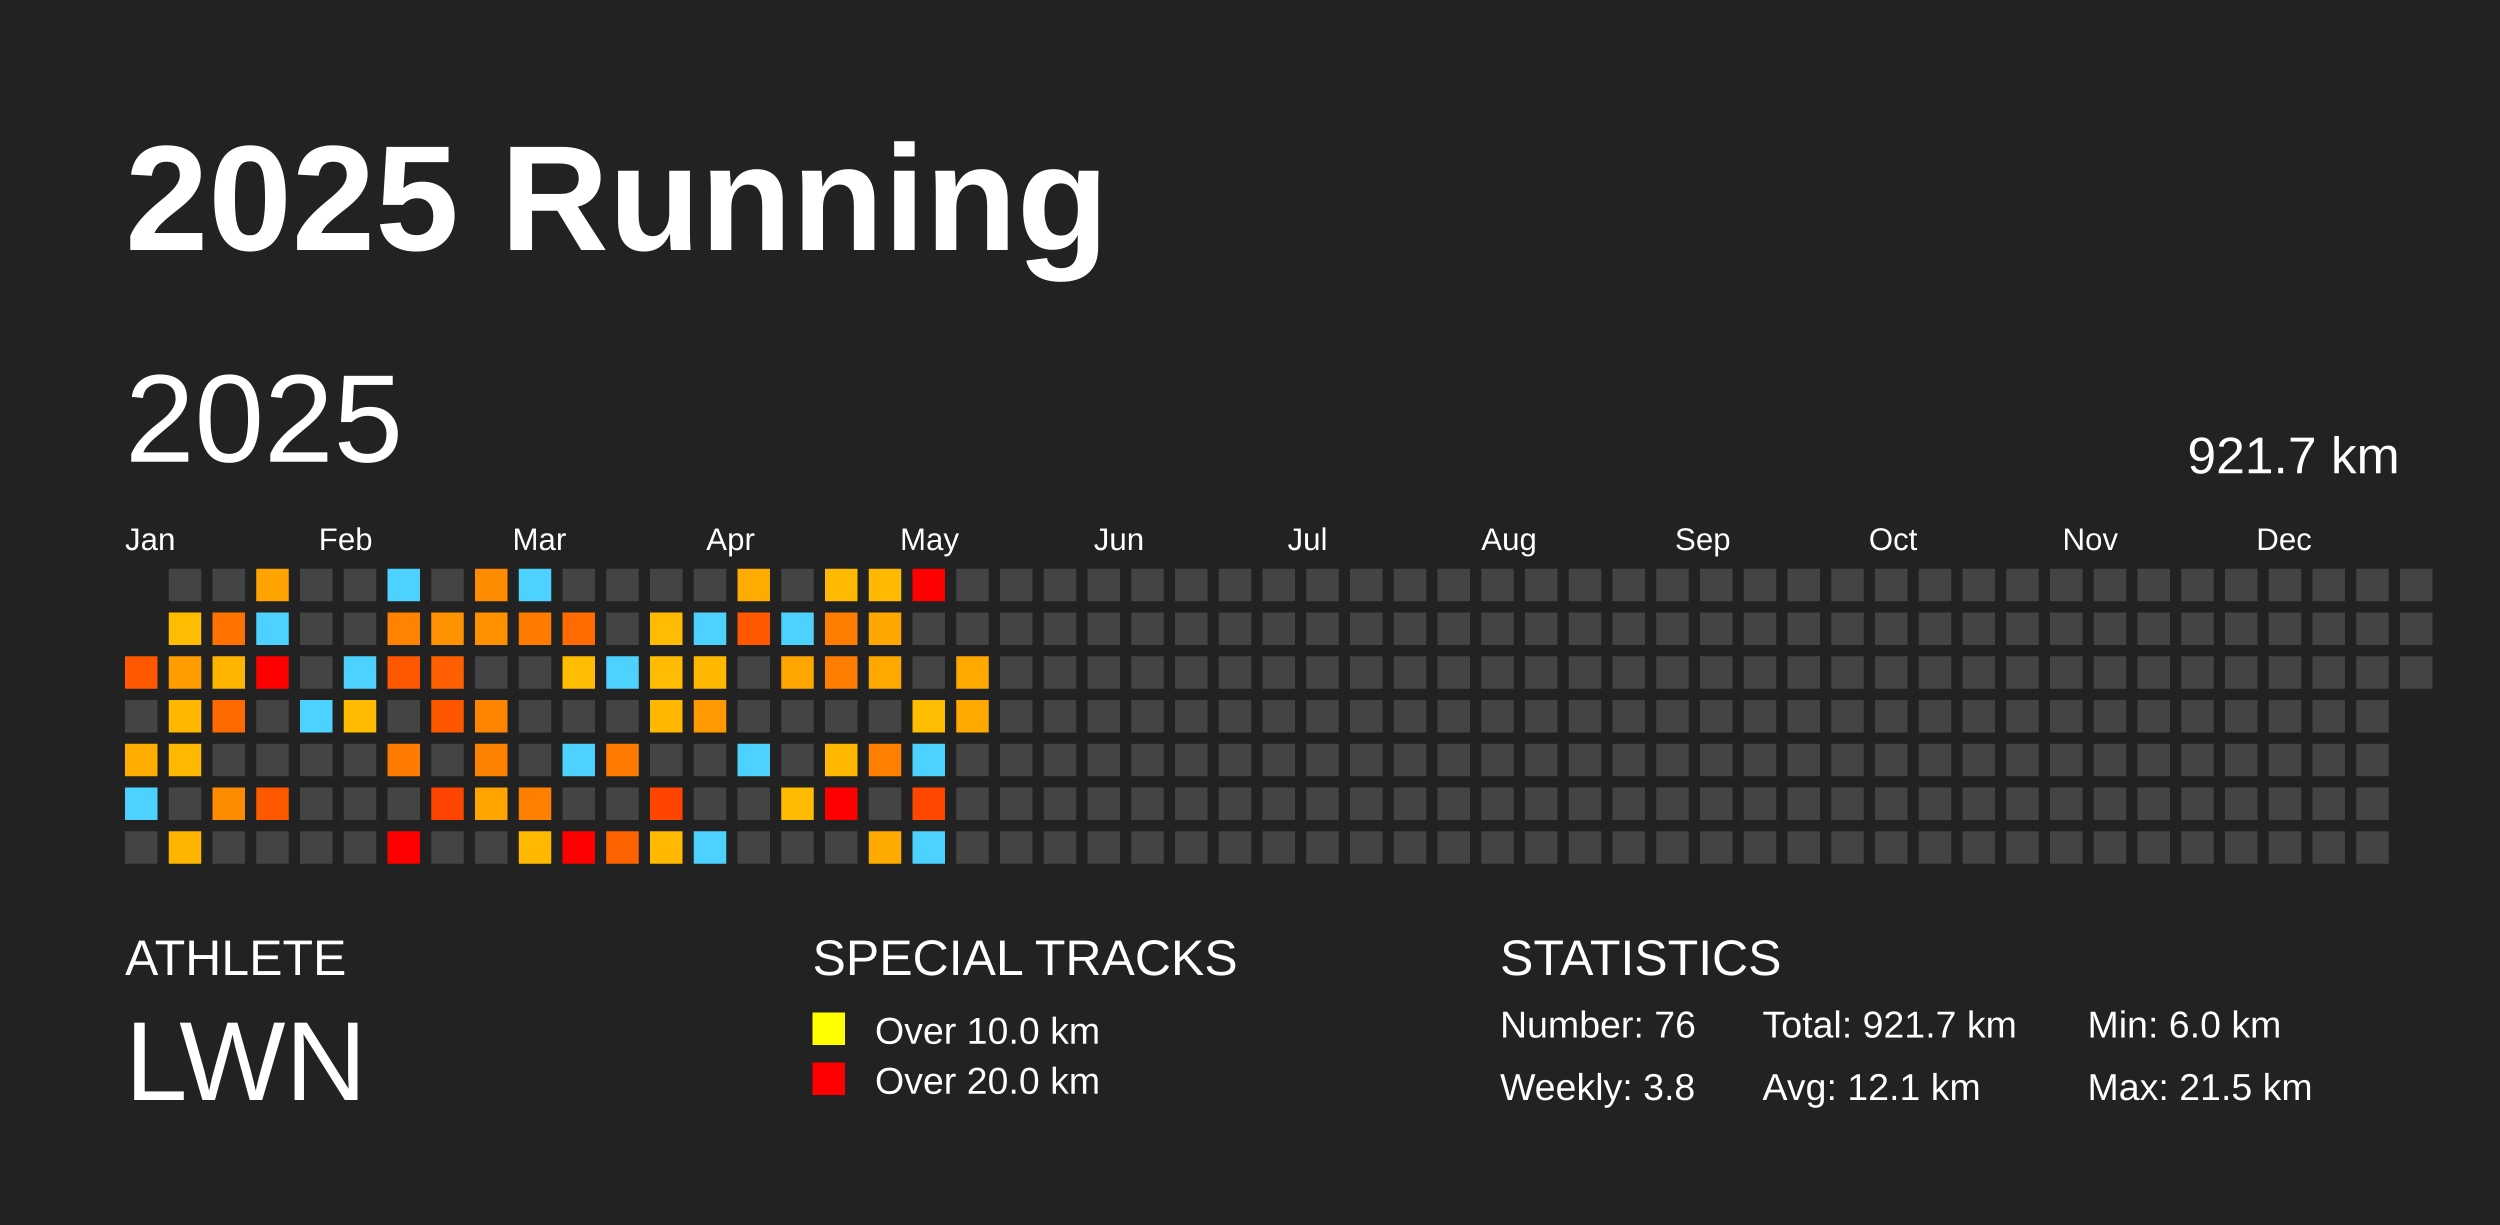
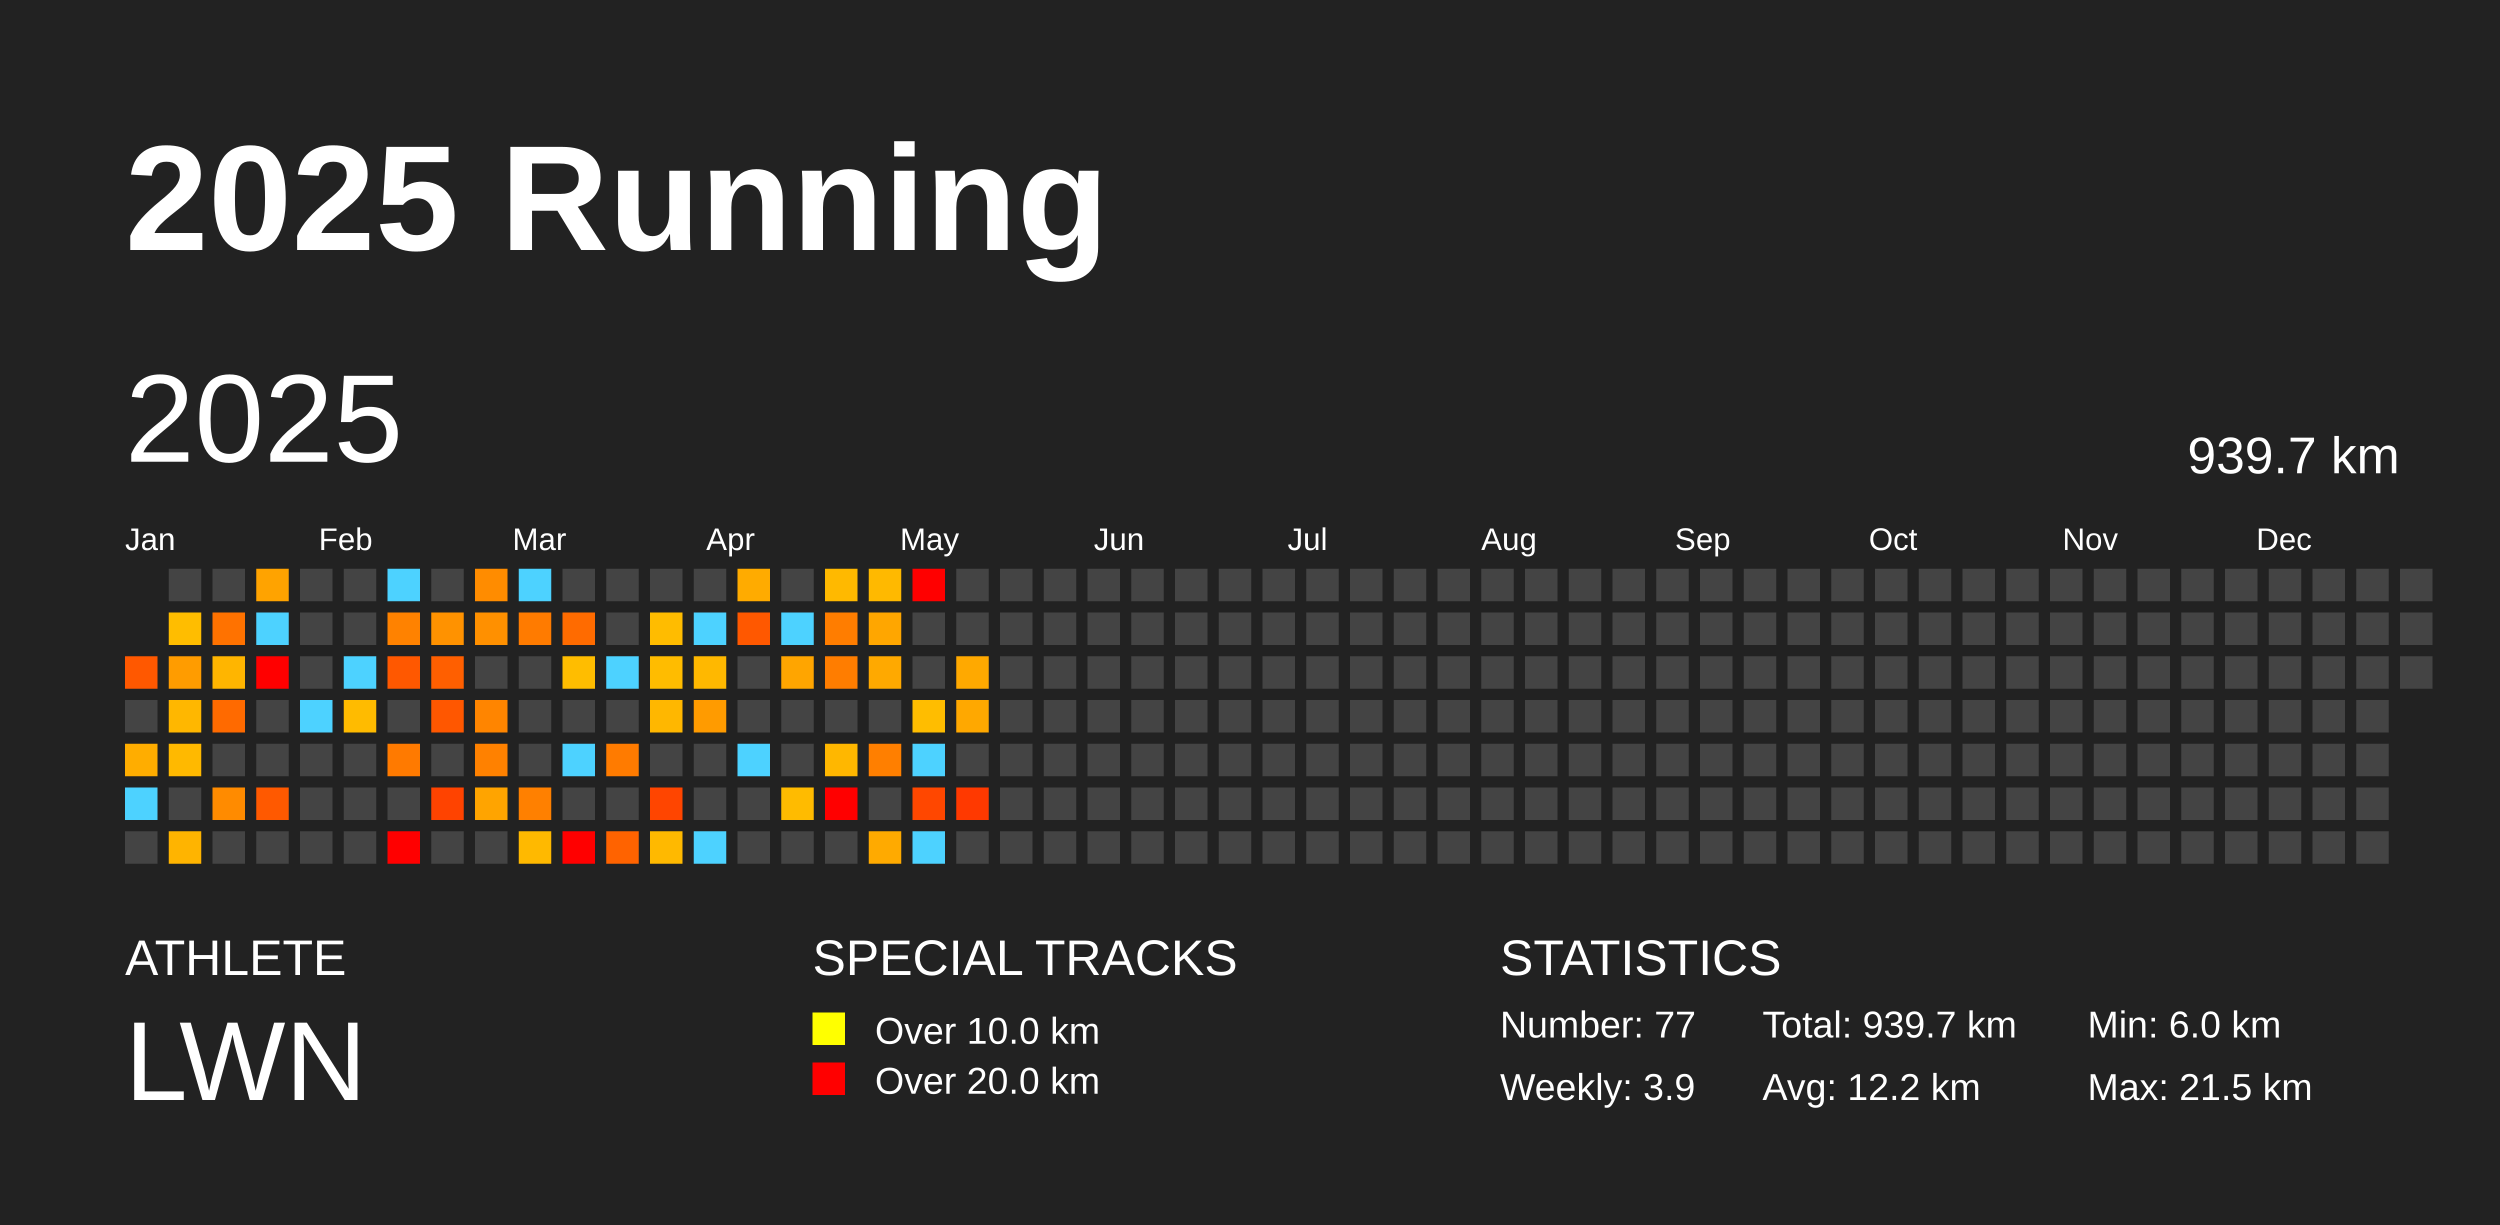
<svg xmlns="http://www.w3.org/2000/svg" baseProfile="full" height="98mm" version="1.1" viewBox="0,0,200,98" width="200mm">
  <defs />
  <rect fill="#222222" height="98" width="200" x="0" y="0" />
  <text fill="#FFFFFF" style="font-size:12px; font-family:Arial; font-weight:bold;" x="10" y="20">2025 Running</text>
  <text fill="#FFFFFF" style="font-size:4px; font-family:Arial" x="10" y="78">ATHLETE</text>
  <text fill="#FFFFFF" style="font-size:9px; font-family:Arial" x="10" y="88">LWN</text>
  <text fill="#FFFFFF" style="font-size:4px; font-family:Arial" x="65" y="78">SPECIAL TRACKS</text>
  <rect fill="yellow" height="2.6" width="2.6" x="65" y="81" />
  <text fill="#FFFFFF" style="font-size:3px; font-family:Arial" x="70" y="83.5">Over 10.0 km</text>
  <rect fill="red" height="2.6" width="2.6" x="65" y="85" />
  <text fill="#FFFFFF" style="font-size:3px; font-family:Arial" x="70" y="87.5">Over 20.0 km</text>
  <text fill="#FFFFFF" style="font-size:4px; font-family:Arial" x="120" y="78">STATISTICS</text>
-   <text fill="#FFFFFF" style="font-size:3px; font-family:Arial" x="120" y="83">Number: 76</text>
-   <text fill="#FFFFFF" style="font-size:3px; font-family:Arial" x="120" y="88">Weekly: 3.8</text>
-   <text fill="#FFFFFF" style="font-size:3px; font-family:Arial" x="141" y="83">Total: 921.7 km</text>
-   <text fill="#FFFFFF" style="font-size:3px; font-family:Arial" x="141" y="88">Avg: 12.1 km</text>
+   <text fill="#FFFFFF" style="font-size:3px; font-family:Arial" x="120" y="83">Number: 77</text>
+   <text fill="#FFFFFF" style="font-size:3px; font-family:Arial" x="120" y="88">Weekly: 3.9</text>
+   <text fill="#FFFFFF" style="font-size:3px; font-family:Arial" x="141" y="83">Total: 939.7 km</text>
+   <text fill="#FFFFFF" style="font-size:3px; font-family:Arial" x="141" y="88">Avg: 12.2 km</text>
  <text fill="#FFFFFF" style="font-size:3px; font-family:Arial" x="167" y="83">Min: 6.0 km</text>
  <text fill="#FFFFFF" style="font-size:3px; font-family:Arial" x="167" y="88">Max: 21.5 km</text>
  <text dominant-baseline="hanging" fill="#FFFFFF" style="font-size:10.0px; font-family:Arial;" x="10" y="30">2025</text>
-   <text dominant-baseline="hanging" fill="#FFFFFF" style="font-size:4.125px; font-family:Arial;" x="175" y="35">921.7 km</text>
+   <text dominant-baseline="hanging" fill="#FFFFFF" style="font-size:4.125px; font-family:Arial;" x="175" y="35">939.7 km</text>
  <text fill="#FFFFFF" style="font-size:2.5px; font-family:Arial" x="10.0" y="44">Jan</text>
  <text fill="#FFFFFF" style="font-size:2.5px; font-family:Arial" x="25.5" y="44">Feb</text>
  <text fill="#FFFFFF" style="font-size:2.5px; font-family:Arial" x="41.0" y="44">Mar</text>
  <text fill="#FFFFFF" style="font-size:2.5px; font-family:Arial" x="56.5" y="44">Apr</text>
  <text fill="#FFFFFF" style="font-size:2.5px; font-family:Arial" x="72.0" y="44">May</text>
  <text fill="#FFFFFF" style="font-size:2.5px; font-family:Arial" x="87.5" y="44">Jun</text>
  <text fill="#FFFFFF" style="font-size:2.5px; font-family:Arial" x="103.0" y="44">Jul</text>
  <text fill="#FFFFFF" style="font-size:2.5px; font-family:Arial" x="118.5" y="44">Aug</text>
  <text fill="#FFFFFF" style="font-size:2.5px; font-family:Arial" x="134.0" y="44">Sep</text>
  <text fill="#FFFFFF" style="font-size:2.5px; font-family:Arial" x="149.5" y="44">Oct</text>
  <text fill="#FFFFFF" style="font-size:2.5px; font-family:Arial" x="165.0" y="44">Nov</text>
  <text fill="#FFFFFF" style="font-size:2.5px; font-family:Arial" x="180.5" y="44">Dec</text>
  <rect fill="#ff5800" height="2.6" width="2.6" x="10.0" y="52.5" />
  <rect fill="#444444" height="2.6" width="2.6" x="10.0" y="56.0" />
  <rect fill="#ffad00" height="2.6" width="2.6" x="10.0" y="59.5" />
  <rect fill="#4dd2ff" height="2.6" width="2.6" x="10.0" y="63.0" />
  <rect fill="#444444" height="2.6" width="2.6" x="10.0" y="66.5" />
  <rect fill="#444444" height="2.6" width="2.6" x="13.5" y="45.5" />
  <rect fill="#ffbd00" height="2.6" width="2.6" x="13.5" y="49.0" />
  <rect fill="#ff9c00" height="2.6" width="2.6" x="13.5" y="52.5" />
  <rect fill="#ffb700" height="2.6" width="2.6" x="13.5" y="56.0" />
  <rect fill="#ffb900" height="2.6" width="2.6" x="13.5" y="59.5" />
  <rect fill="#444444" height="2.6" width="2.6" x="13.5" y="63.0" />
  <rect fill="#ffb400" height="2.6" width="2.6" x="13.5" y="66.5" />
  <rect fill="#444444" height="2.6" width="2.6" x="17.0" y="45.5" />
  <rect fill="#ff7200" height="2.6" width="2.6" x="17.0" y="49.0" />
  <rect fill="#ffb500" height="2.6" width="2.6" x="17.0" y="52.5" />
  <rect fill="#ff6a00" height="2.6" width="2.6" x="17.0" y="56.0" />
  <rect fill="#444444" height="2.6" width="2.6" x="17.0" y="59.5" />
  <rect fill="#ff8b00" height="2.6" width="2.6" x="17.0" y="63.0" />
  <rect fill="#444444" height="2.6" width="2.6" x="17.0" y="66.5" />
  <rect fill="#ffa300" height="2.6" width="2.6" x="20.5" y="45.5" />
  <rect fill="#4dd2ff" height="2.6" width="2.6" x="20.5" y="49.0" />
  <rect fill="red" height="2.6" width="2.6" x="20.5" y="52.5" />
  <rect fill="#444444" height="2.6" width="2.6" x="20.5" y="56.0" />
  <rect fill="#444444" height="2.6" width="2.6" x="20.5" y="59.5" />
  <rect fill="#ff5900" height="2.6" width="2.6" x="20.5" y="63.0" />
  <rect fill="#444444" height="2.6" width="2.6" x="20.5" y="66.5" />
  <rect fill="#444444" height="2.6" width="2.6" x="24.0" y="45.5" />
  <rect fill="#444444" height="2.6" width="2.6" x="24.0" y="49.0" />
  <rect fill="#444444" height="2.6" width="2.6" x="24.0" y="52.5" />
  <rect fill="#4dd2ff" height="2.6" width="2.6" x="24.0" y="56.0" />
  <rect fill="#444444" height="2.6" width="2.6" x="24.0" y="59.5" />
  <rect fill="#444444" height="2.6" width="2.6" x="24.0" y="63.0" />
  <rect fill="#444444" height="2.6" width="2.6" x="24.0" y="66.5" />
  <rect fill="#444444" height="2.6" width="2.6" x="27.5" y="45.5" />
  <rect fill="#444444" height="2.6" width="2.6" x="27.5" y="49.0" />
  <rect fill="#4dd2ff" height="2.6" width="2.6" x="27.5" y="52.5" />
  <rect fill="#ffbb00" height="2.6" width="2.6" x="27.5" y="56.0" />
  <rect fill="#444444" height="2.6" width="2.6" x="27.5" y="59.5" />
  <rect fill="#444444" height="2.6" width="2.6" x="27.5" y="63.0" />
  <rect fill="#444444" height="2.6" width="2.6" x="27.5" y="66.5" />
  <rect fill="#4dd2ff" height="2.6" width="2.6" x="31.0" y="45.5" />
  <rect fill="#ff8200" height="2.6" width="2.6" x="31.0" y="49.0" />
  <rect fill="#ff5800" height="2.6" width="2.6" x="31.0" y="52.5" />
  <rect fill="#444444" height="2.6" width="2.6" x="31.0" y="56.0" />
  <rect fill="#ff7a00" height="2.6" width="2.6" x="31.0" y="59.5" />
  <rect fill="#444444" height="2.6" width="2.6" x="31.0" y="63.0" />
  <rect fill="red" height="2.6" width="2.6" x="31.0" y="66.5" />
  <rect fill="#444444" height="2.6" width="2.6" x="34.5" y="45.5" />
  <rect fill="#ff9200" height="2.6" width="2.6" x="34.5" y="49.0" />
  <rect fill="#ff5f00" height="2.6" width="2.6" x="34.5" y="52.5" />
  <rect fill="#ff5700" height="2.6" width="2.6" x="34.5" y="56.0" />
  <rect fill="#444444" height="2.6" width="2.6" x="34.5" y="59.5" />
  <rect fill="#ff4300" height="2.6" width="2.6" x="34.5" y="63.0" />
  <rect fill="#444444" height="2.6" width="2.6" x="34.5" y="66.5" />
  <rect fill="#ff8c00" height="2.6" width="2.6" x="38.0" y="45.5" />
  <rect fill="#ff9000" height="2.6" width="2.6" x="38.0" y="49.0" />
  <rect fill="#444444" height="2.6" width="2.6" x="38.0" y="52.5" />
  <rect fill="#ff8500" height="2.6" width="2.6" x="38.0" y="56.0" />
  <rect fill="#ff8100" height="2.6" width="2.6" x="38.0" y="59.5" />
  <rect fill="#ffa400" height="2.6" width="2.6" x="38.0" y="63.0" />
  <rect fill="#444444" height="2.6" width="2.6" x="38.0" y="66.5" />
  <rect fill="#4dd2ff" height="2.6" width="2.6" x="41.5" y="45.5" />
  <rect fill="#ff7b00" height="2.6" width="2.6" x="41.5" y="49.0" />
  <rect fill="#444444" height="2.6" width="2.6" x="41.5" y="52.5" />
  <rect fill="#444444" height="2.6" width="2.6" x="41.5" y="56.0" />
  <rect fill="#444444" height="2.6" width="2.6" x="41.5" y="59.5" />
  <rect fill="#ff8000" height="2.6" width="2.6" x="41.5" y="63.0" />
  <rect fill="#ffb900" height="2.6" width="2.6" x="41.5" y="66.5" />
  <rect fill="#444444" height="2.6" width="2.6" x="45.0" y="45.5" />
  <rect fill="#ff6b00" height="2.6" width="2.6" x="45.0" y="49.0" />
  <rect fill="#ffbd00" height="2.6" width="2.6" x="45.0" y="52.5" />
  <rect fill="#444444" height="2.6" width="2.6" x="45.0" y="56.0" />
  <rect fill="#4dd2ff" height="2.6" width="2.6" x="45.0" y="59.5" />
  <rect fill="#444444" height="2.6" width="2.6" x="45.0" y="63.0" />
  <rect fill="red" height="2.6" width="2.6" x="45.0" y="66.5" />
  <rect fill="#444444" height="2.6" width="2.6" x="48.5" y="45.5" />
  <rect fill="#444444" height="2.6" width="2.6" x="48.5" y="49.0" />
  <rect fill="#4dd2ff" height="2.6" width="2.6" x="48.5" y="52.5" />
  <rect fill="#444444" height="2.6" width="2.6" x="48.5" y="56.0" />
  <rect fill="#ff7b00" height="2.6" width="2.6" x="48.5" y="59.5" />
  <rect fill="#444444" height="2.6" width="2.6" x="48.5" y="63.0" />
  <rect fill="#ff6300" height="2.6" width="2.6" x="48.5" y="66.5" />
  <rect fill="#444444" height="2.6" width="2.6" x="52.0" y="45.5" />
  <rect fill="#ffbc00" height="2.6" width="2.6" x="52.0" y="49.0" />
  <rect fill="#ffbc00" height="2.6" width="2.6" x="52.0" y="52.5" />
  <rect fill="#ffb700" height="2.6" width="2.6" x="52.0" y="56.0" />
  <rect fill="#444444" height="2.6" width="2.6" x="52.0" y="59.5" />
  <rect fill="#ff4500" height="2.6" width="2.6" x="52.0" y="63.0" />
  <rect fill="#ffb900" height="2.6" width="2.6" x="52.0" y="66.5" />
  <rect fill="#444444" height="2.6" width="2.6" x="55.5" y="45.5" />
  <rect fill="#4dd2ff" height="2.6" width="2.6" x="55.5" y="49.0" />
  <rect fill="#ffb800" height="2.6" width="2.6" x="55.5" y="52.5" />
  <rect fill="#ff9b00" height="2.6" width="2.6" x="55.5" y="56.0" />
  <rect fill="#444444" height="2.6" width="2.6" x="55.5" y="59.5" />
  <rect fill="#444444" height="2.6" width="2.6" x="55.5" y="63.0" />
  <rect fill="#4dd2ff" height="2.6" width="2.6" x="55.5" y="66.5" />
  <rect fill="#ffab00" height="2.6" width="2.6" x="59.0" y="45.5" />
  <rect fill="#ff5800" height="2.6" width="2.6" x="59.0" y="49.0" />
  <rect fill="#444444" height="2.6" width="2.6" x="59.0" y="52.5" />
  <rect fill="#444444" height="2.6" width="2.6" x="59.0" y="56.0" />
  <rect fill="#4dd2ff" height="2.6" width="2.6" x="59.0" y="59.5" />
  <rect fill="#444444" height="2.6" width="2.6" x="59.0" y="63.0" />
  <rect fill="#444444" height="2.6" width="2.6" x="59.0" y="66.5" />
  <rect fill="#444444" height="2.6" width="2.6" x="62.5" y="45.5" />
  <rect fill="#4dd2ff" height="2.6" width="2.6" x="62.5" y="49.0" />
  <rect fill="#ffa500" height="2.6" width="2.6" x="62.5" y="52.5" />
  <rect fill="#444444" height="2.6" width="2.6" x="62.5" y="56.0" />
  <rect fill="#444444" height="2.6" width="2.6" x="62.5" y="59.5" />
  <rect fill="#ffbb00" height="2.6" width="2.6" x="62.5" y="63.0" />
  <rect fill="#444444" height="2.6" width="2.6" x="62.5" y="66.5" />
  <rect fill="#ffb900" height="2.6" width="2.6" x="66.0" y="45.5" />
  <rect fill="#ff7d00" height="2.6" width="2.6" x="66.0" y="49.0" />
  <rect fill="#ff7d00" height="2.6" width="2.6" x="66.0" y="52.5" />
  <rect fill="#444444" height="2.6" width="2.6" x="66.0" y="56.0" />
  <rect fill="#ffb700" height="2.6" width="2.6" x="66.0" y="59.5" />
  <rect fill="red" height="2.6" width="2.6" x="66.0" y="63.0" />
  <rect fill="#444444" height="2.6" width="2.6" x="66.0" y="66.5" />
  <rect fill="#ffb900" height="2.6" width="2.6" x="69.5" y="45.5" />
  <rect fill="#ffa600" height="2.6" width="2.6" x="69.5" y="49.0" />
  <rect fill="#ffa900" height="2.6" width="2.6" x="69.5" y="52.5" />
  <rect fill="#444444" height="2.6" width="2.6" x="69.5" y="56.0" />
  <rect fill="#ff7f00" height="2.6" width="2.6" x="69.5" y="59.5" />
  <rect fill="#444444" height="2.6" width="2.6" x="69.5" y="63.0" />
  <rect fill="#ffaa00" height="2.6" width="2.6" x="69.5" y="66.5" />
  <rect fill="red" height="2.6" width="2.6" x="73.0" y="45.5" />
  <rect fill="#444444" height="2.6" width="2.6" x="73.0" y="49.0" />
  <rect fill="#444444" height="2.6" width="2.6" x="73.0" y="52.5" />
  <rect fill="#ffbd00" height="2.6" width="2.6" x="73.0" y="56.0" />
  <rect fill="#4dd2ff" height="2.6" width="2.6" x="73.0" y="59.5" />
  <rect fill="#ff4700" height="2.6" width="2.6" x="73.0" y="63.0" />
  <rect fill="#4dd2ff" height="2.6" width="2.6" x="73.0" y="66.5" />
  <rect fill="#444444" height="2.6" width="2.6" x="76.5" y="45.5" />
  <rect fill="#444444" height="2.6" width="2.6" x="76.5" y="49.0" />
  <rect fill="#ffa900" height="2.6" width="2.6" x="76.5" y="52.5" />
  <rect fill="#ffa800" height="2.6" width="2.6" x="76.5" y="56.0" />
  <rect fill="#444444" height="2.6" width="2.6" x="76.5" y="59.5" />
-   <rect fill="#444444" height="2.6" width="2.6" x="76.5" y="63.0" />
+   <rect fill="#ff3900" height="2.6" width="2.6" x="76.5" y="63.0" />
  <rect fill="#444444" height="2.6" width="2.6" x="76.5" y="66.5" />
  <rect fill="#444444" height="2.6" width="2.6" x="80.0" y="45.5" />
  <rect fill="#444444" height="2.6" width="2.6" x="80.0" y="49.0" />
  <rect fill="#444444" height="2.6" width="2.6" x="80.0" y="52.5" />
  <rect fill="#444444" height="2.6" width="2.6" x="80.0" y="56.0" />
  <rect fill="#444444" height="2.6" width="2.6" x="80.0" y="59.5" />
  <rect fill="#444444" height="2.6" width="2.6" x="80.0" y="63.0" />
  <rect fill="#444444" height="2.6" width="2.6" x="80.0" y="66.5" />
  <rect fill="#444444" height="2.6" width="2.6" x="83.5" y="45.5" />
  <rect fill="#444444" height="2.6" width="2.6" x="83.5" y="49.0" />
  <rect fill="#444444" height="2.6" width="2.6" x="83.5" y="52.5" />
  <rect fill="#444444" height="2.6" width="2.6" x="83.5" y="56.0" />
  <rect fill="#444444" height="2.6" width="2.6" x="83.5" y="59.5" />
  <rect fill="#444444" height="2.6" width="2.6" x="83.5" y="63.0" />
  <rect fill="#444444" height="2.6" width="2.6" x="83.5" y="66.5" />
  <rect fill="#444444" height="2.6" width="2.6" x="87.0" y="45.5" />
  <rect fill="#444444" height="2.6" width="2.6" x="87.0" y="49.0" />
  <rect fill="#444444" height="2.6" width="2.6" x="87.0" y="52.5" />
  <rect fill="#444444" height="2.6" width="2.6" x="87.0" y="56.0" />
  <rect fill="#444444" height="2.6" width="2.6" x="87.0" y="59.5" />
  <rect fill="#444444" height="2.6" width="2.6" x="87.0" y="63.0" />
  <rect fill="#444444" height="2.6" width="2.6" x="87.0" y="66.5" />
  <rect fill="#444444" height="2.6" width="2.6" x="90.5" y="45.5" />
  <rect fill="#444444" height="2.6" width="2.6" x="90.5" y="49.0" />
  <rect fill="#444444" height="2.6" width="2.6" x="90.5" y="52.5" />
  <rect fill="#444444" height="2.6" width="2.6" x="90.5" y="56.0" />
  <rect fill="#444444" height="2.6" width="2.6" x="90.5" y="59.5" />
  <rect fill="#444444" height="2.6" width="2.6" x="90.5" y="63.0" />
  <rect fill="#444444" height="2.6" width="2.6" x="90.5" y="66.5" />
  <rect fill="#444444" height="2.6" width="2.6" x="94.0" y="45.5" />
  <rect fill="#444444" height="2.6" width="2.6" x="94.0" y="49.0" />
  <rect fill="#444444" height="2.6" width="2.6" x="94.0" y="52.5" />
  <rect fill="#444444" height="2.6" width="2.6" x="94.0" y="56.0" />
  <rect fill="#444444" height="2.6" width="2.6" x="94.0" y="59.5" />
  <rect fill="#444444" height="2.6" width="2.6" x="94.0" y="63.0" />
  <rect fill="#444444" height="2.6" width="2.6" x="94.0" y="66.5" />
  <rect fill="#444444" height="2.6" width="2.6" x="97.5" y="45.5" />
  <rect fill="#444444" height="2.6" width="2.6" x="97.5" y="49.0" />
  <rect fill="#444444" height="2.6" width="2.6" x="97.5" y="52.5" />
  <rect fill="#444444" height="2.6" width="2.6" x="97.5" y="56.0" />
  <rect fill="#444444" height="2.6" width="2.6" x="97.5" y="59.5" />
  <rect fill="#444444" height="2.6" width="2.6" x="97.5" y="63.0" />
  <rect fill="#444444" height="2.6" width="2.6" x="97.5" y="66.5" />
  <rect fill="#444444" height="2.6" width="2.6" x="101.0" y="45.5" />
  <rect fill="#444444" height="2.6" width="2.6" x="101.0" y="49.0" />
  <rect fill="#444444" height="2.6" width="2.6" x="101.0" y="52.5" />
  <rect fill="#444444" height="2.6" width="2.6" x="101.0" y="56.0" />
  <rect fill="#444444" height="2.6" width="2.6" x="101.0" y="59.5" />
  <rect fill="#444444" height="2.6" width="2.6" x="101.0" y="63.0" />
  <rect fill="#444444" height="2.6" width="2.6" x="101.0" y="66.5" />
  <rect fill="#444444" height="2.6" width="2.6" x="104.5" y="45.5" />
  <rect fill="#444444" height="2.6" width="2.6" x="104.5" y="49.0" />
  <rect fill="#444444" height="2.6" width="2.6" x="104.5" y="52.5" />
  <rect fill="#444444" height="2.6" width="2.6" x="104.5" y="56.0" />
  <rect fill="#444444" height="2.6" width="2.6" x="104.5" y="59.5" />
  <rect fill="#444444" height="2.6" width="2.6" x="104.5" y="63.0" />
  <rect fill="#444444" height="2.6" width="2.6" x="104.5" y="66.5" />
  <rect fill="#444444" height="2.6" width="2.6" x="108.0" y="45.5" />
  <rect fill="#444444" height="2.6" width="2.6" x="108.0" y="49.0" />
  <rect fill="#444444" height="2.6" width="2.6" x="108.0" y="52.5" />
  <rect fill="#444444" height="2.6" width="2.6" x="108.0" y="56.0" />
  <rect fill="#444444" height="2.6" width="2.6" x="108.0" y="59.5" />
  <rect fill="#444444" height="2.6" width="2.6" x="108.0" y="63.0" />
  <rect fill="#444444" height="2.6" width="2.6" x="108.0" y="66.5" />
  <rect fill="#444444" height="2.6" width="2.6" x="111.5" y="45.5" />
  <rect fill="#444444" height="2.6" width="2.6" x="111.5" y="49.0" />
  <rect fill="#444444" height="2.6" width="2.6" x="111.5" y="52.5" />
  <rect fill="#444444" height="2.6" width="2.6" x="111.5" y="56.0" />
  <rect fill="#444444" height="2.6" width="2.6" x="111.5" y="59.5" />
  <rect fill="#444444" height="2.6" width="2.6" x="111.5" y="63.0" />
  <rect fill="#444444" height="2.6" width="2.6" x="111.5" y="66.5" />
  <rect fill="#444444" height="2.6" width="2.6" x="115.0" y="45.5" />
  <rect fill="#444444" height="2.6" width="2.6" x="115.0" y="49.0" />
  <rect fill="#444444" height="2.6" width="2.6" x="115.0" y="52.5" />
  <rect fill="#444444" height="2.6" width="2.6" x="115.0" y="56.0" />
  <rect fill="#444444" height="2.6" width="2.6" x="115.0" y="59.5" />
  <rect fill="#444444" height="2.6" width="2.6" x="115.0" y="63.0" />
  <rect fill="#444444" height="2.6" width="2.6" x="115.0" y="66.5" />
  <rect fill="#444444" height="2.6" width="2.6" x="118.5" y="45.5" />
  <rect fill="#444444" height="2.6" width="2.6" x="118.5" y="49.0" />
  <rect fill="#444444" height="2.6" width="2.6" x="118.5" y="52.5" />
  <rect fill="#444444" height="2.6" width="2.6" x="118.5" y="56.0" />
  <rect fill="#444444" height="2.6" width="2.6" x="118.5" y="59.5" />
  <rect fill="#444444" height="2.6" width="2.6" x="118.5" y="63.0" />
  <rect fill="#444444" height="2.6" width="2.6" x="118.5" y="66.5" />
  <rect fill="#444444" height="2.6" width="2.6" x="122.0" y="45.5" />
  <rect fill="#444444" height="2.6" width="2.6" x="122.0" y="49.0" />
  <rect fill="#444444" height="2.6" width="2.6" x="122.0" y="52.5" />
  <rect fill="#444444" height="2.6" width="2.6" x="122.0" y="56.0" />
  <rect fill="#444444" height="2.6" width="2.6" x="122.0" y="59.5" />
  <rect fill="#444444" height="2.6" width="2.6" x="122.0" y="63.0" />
  <rect fill="#444444" height="2.6" width="2.6" x="122.0" y="66.5" />
  <rect fill="#444444" height="2.6" width="2.6" x="125.5" y="45.5" />
  <rect fill="#444444" height="2.6" width="2.6" x="125.5" y="49.0" />
  <rect fill="#444444" height="2.6" width="2.6" x="125.5" y="52.5" />
  <rect fill="#444444" height="2.6" width="2.6" x="125.5" y="56.0" />
  <rect fill="#444444" height="2.6" width="2.6" x="125.5" y="59.5" />
  <rect fill="#444444" height="2.6" width="2.6" x="125.5" y="63.0" />
  <rect fill="#444444" height="2.6" width="2.6" x="125.5" y="66.5" />
  <rect fill="#444444" height="2.6" width="2.6" x="129.0" y="45.5" />
  <rect fill="#444444" height="2.6" width="2.6" x="129.0" y="49.0" />
  <rect fill="#444444" height="2.6" width="2.6" x="129.0" y="52.5" />
  <rect fill="#444444" height="2.6" width="2.6" x="129.0" y="56.0" />
  <rect fill="#444444" height="2.6" width="2.6" x="129.0" y="59.5" />
  <rect fill="#444444" height="2.6" width="2.6" x="129.0" y="63.0" />
  <rect fill="#444444" height="2.6" width="2.6" x="129.0" y="66.5" />
  <rect fill="#444444" height="2.6" width="2.6" x="132.5" y="45.5" />
  <rect fill="#444444" height="2.6" width="2.6" x="132.5" y="49.0" />
  <rect fill="#444444" height="2.6" width="2.6" x="132.5" y="52.5" />
  <rect fill="#444444" height="2.6" width="2.6" x="132.5" y="56.0" />
  <rect fill="#444444" height="2.6" width="2.6" x="132.5" y="59.5" />
  <rect fill="#444444" height="2.6" width="2.6" x="132.5" y="63.0" />
  <rect fill="#444444" height="2.6" width="2.6" x="132.5" y="66.5" />
  <rect fill="#444444" height="2.6" width="2.6" x="136.0" y="45.5" />
  <rect fill="#444444" height="2.6" width="2.6" x="136.0" y="49.0" />
  <rect fill="#444444" height="2.6" width="2.6" x="136.0" y="52.5" />
  <rect fill="#444444" height="2.6" width="2.6" x="136.0" y="56.0" />
  <rect fill="#444444" height="2.6" width="2.6" x="136.0" y="59.5" />
  <rect fill="#444444" height="2.6" width="2.6" x="136.0" y="63.0" />
  <rect fill="#444444" height="2.6" width="2.6" x="136.0" y="66.5" />
  <rect fill="#444444" height="2.6" width="2.6" x="139.5" y="45.5" />
  <rect fill="#444444" height="2.6" width="2.6" x="139.5" y="49.0" />
  <rect fill="#444444" height="2.6" width="2.6" x="139.5" y="52.5" />
  <rect fill="#444444" height="2.6" width="2.6" x="139.5" y="56.0" />
  <rect fill="#444444" height="2.6" width="2.6" x="139.5" y="59.5" />
  <rect fill="#444444" height="2.6" width="2.6" x="139.5" y="63.0" />
  <rect fill="#444444" height="2.6" width="2.6" x="139.5" y="66.5" />
  <rect fill="#444444" height="2.6" width="2.6" x="143.0" y="45.5" />
  <rect fill="#444444" height="2.6" width="2.6" x="143.0" y="49.0" />
  <rect fill="#444444" height="2.6" width="2.6" x="143.0" y="52.5" />
  <rect fill="#444444" height="2.6" width="2.6" x="143.0" y="56.0" />
  <rect fill="#444444" height="2.6" width="2.6" x="143.0" y="59.5" />
  <rect fill="#444444" height="2.6" width="2.6" x="143.0" y="63.0" />
  <rect fill="#444444" height="2.6" width="2.6" x="143.0" y="66.5" />
  <rect fill="#444444" height="2.6" width="2.6" x="146.5" y="45.5" />
  <rect fill="#444444" height="2.6" width="2.6" x="146.5" y="49.0" />
  <rect fill="#444444" height="2.6" width="2.6" x="146.5" y="52.5" />
  <rect fill="#444444" height="2.6" width="2.6" x="146.5" y="56.0" />
  <rect fill="#444444" height="2.6" width="2.6" x="146.5" y="59.5" />
  <rect fill="#444444" height="2.6" width="2.6" x="146.5" y="63.0" />
  <rect fill="#444444" height="2.6" width="2.6" x="146.5" y="66.5" />
  <rect fill="#444444" height="2.6" width="2.6" x="150.0" y="45.5" />
  <rect fill="#444444" height="2.6" width="2.6" x="150.0" y="49.0" />
  <rect fill="#444444" height="2.6" width="2.6" x="150.0" y="52.5" />
  <rect fill="#444444" height="2.6" width="2.6" x="150.0" y="56.0" />
  <rect fill="#444444" height="2.6" width="2.6" x="150.0" y="59.5" />
  <rect fill="#444444" height="2.6" width="2.6" x="150.0" y="63.0" />
  <rect fill="#444444" height="2.6" width="2.6" x="150.0" y="66.5" />
  <rect fill="#444444" height="2.6" width="2.6" x="153.5" y="45.5" />
  <rect fill="#444444" height="2.6" width="2.6" x="153.5" y="49.0" />
  <rect fill="#444444" height="2.6" width="2.6" x="153.5" y="52.5" />
  <rect fill="#444444" height="2.6" width="2.6" x="153.5" y="56.0" />
  <rect fill="#444444" height="2.6" width="2.6" x="153.5" y="59.5" />
  <rect fill="#444444" height="2.6" width="2.6" x="153.5" y="63.0" />
  <rect fill="#444444" height="2.6" width="2.6" x="153.5" y="66.5" />
  <rect fill="#444444" height="2.6" width="2.6" x="157.0" y="45.5" />
  <rect fill="#444444" height="2.6" width="2.6" x="157.0" y="49.0" />
  <rect fill="#444444" height="2.6" width="2.6" x="157.0" y="52.5" />
  <rect fill="#444444" height="2.6" width="2.6" x="157.0" y="56.0" />
  <rect fill="#444444" height="2.6" width="2.6" x="157.0" y="59.5" />
  <rect fill="#444444" height="2.6" width="2.6" x="157.0" y="63.0" />
  <rect fill="#444444" height="2.6" width="2.6" x="157.0" y="66.5" />
  <rect fill="#444444" height="2.6" width="2.6" x="160.5" y="45.5" />
  <rect fill="#444444" height="2.6" width="2.6" x="160.5" y="49.0" />
  <rect fill="#444444" height="2.6" width="2.6" x="160.5" y="52.5" />
  <rect fill="#444444" height="2.6" width="2.6" x="160.5" y="56.0" />
  <rect fill="#444444" height="2.6" width="2.6" x="160.5" y="59.5" />
  <rect fill="#444444" height="2.6" width="2.6" x="160.5" y="63.0" />
  <rect fill="#444444" height="2.6" width="2.6" x="160.5" y="66.5" />
  <rect fill="#444444" height="2.6" width="2.6" x="164.0" y="45.5" />
  <rect fill="#444444" height="2.6" width="2.6" x="164.0" y="49.0" />
  <rect fill="#444444" height="2.6" width="2.6" x="164.0" y="52.5" />
  <rect fill="#444444" height="2.6" width="2.6" x="164.0" y="56.0" />
  <rect fill="#444444" height="2.6" width="2.6" x="164.0" y="59.5" />
  <rect fill="#444444" height="2.6" width="2.6" x="164.0" y="63.0" />
  <rect fill="#444444" height="2.6" width="2.6" x="164.0" y="66.5" />
  <rect fill="#444444" height="2.6" width="2.6" x="167.5" y="45.5" />
  <rect fill="#444444" height="2.6" width="2.6" x="167.5" y="49.0" />
  <rect fill="#444444" height="2.6" width="2.6" x="167.5" y="52.5" />
  <rect fill="#444444" height="2.6" width="2.6" x="167.5" y="56.0" />
  <rect fill="#444444" height="2.6" width="2.6" x="167.5" y="59.5" />
  <rect fill="#444444" height="2.6" width="2.6" x="167.5" y="63.0" />
  <rect fill="#444444" height="2.6" width="2.6" x="167.5" y="66.5" />
  <rect fill="#444444" height="2.6" width="2.6" x="171.0" y="45.5" />
  <rect fill="#444444" height="2.6" width="2.6" x="171.0" y="49.0" />
  <rect fill="#444444" height="2.6" width="2.6" x="171.0" y="52.5" />
  <rect fill="#444444" height="2.6" width="2.6" x="171.0" y="56.0" />
  <rect fill="#444444" height="2.6" width="2.6" x="171.0" y="59.5" />
  <rect fill="#444444" height="2.6" width="2.6" x="171.0" y="63.0" />
  <rect fill="#444444" height="2.6" width="2.6" x="171.0" y="66.5" />
  <rect fill="#444444" height="2.6" width="2.6" x="174.5" y="45.5" />
  <rect fill="#444444" height="2.6" width="2.6" x="174.5" y="49.0" />
  <rect fill="#444444" height="2.6" width="2.6" x="174.5" y="52.5" />
  <rect fill="#444444" height="2.6" width="2.6" x="174.5" y="56.0" />
  <rect fill="#444444" height="2.6" width="2.6" x="174.5" y="59.5" />
  <rect fill="#444444" height="2.6" width="2.6" x="174.5" y="63.0" />
  <rect fill="#444444" height="2.6" width="2.6" x="174.5" y="66.5" />
  <rect fill="#444444" height="2.6" width="2.6" x="178.0" y="45.5" />
  <rect fill="#444444" height="2.6" width="2.6" x="178.0" y="49.0" />
  <rect fill="#444444" height="2.6" width="2.6" x="178.0" y="52.5" />
  <rect fill="#444444" height="2.6" width="2.6" x="178.0" y="56.0" />
  <rect fill="#444444" height="2.6" width="2.6" x="178.0" y="59.5" />
  <rect fill="#444444" height="2.6" width="2.6" x="178.0" y="63.0" />
  <rect fill="#444444" height="2.6" width="2.6" x="178.0" y="66.5" />
  <rect fill="#444444" height="2.6" width="2.6" x="181.5" y="45.5" />
  <rect fill="#444444" height="2.6" width="2.6" x="181.5" y="49.0" />
  <rect fill="#444444" height="2.6" width="2.6" x="181.5" y="52.5" />
  <rect fill="#444444" height="2.6" width="2.6" x="181.5" y="56.0" />
  <rect fill="#444444" height="2.6" width="2.6" x="181.5" y="59.5" />
  <rect fill="#444444" height="2.6" width="2.6" x="181.5" y="63.0" />
  <rect fill="#444444" height="2.6" width="2.6" x="181.5" y="66.5" />
  <rect fill="#444444" height="2.6" width="2.6" x="185.0" y="45.5" />
  <rect fill="#444444" height="2.6" width="2.6" x="185.0" y="49.0" />
  <rect fill="#444444" height="2.6" width="2.6" x="185.0" y="52.5" />
  <rect fill="#444444" height="2.6" width="2.6" x="185.0" y="56.0" />
  <rect fill="#444444" height="2.6" width="2.6" x="185.0" y="59.5" />
  <rect fill="#444444" height="2.6" width="2.6" x="185.0" y="63.0" />
  <rect fill="#444444" height="2.6" width="2.6" x="185.0" y="66.5" />
  <rect fill="#444444" height="2.6" width="2.6" x="188.5" y="45.5" />
  <rect fill="#444444" height="2.6" width="2.6" x="188.5" y="49.0" />
  <rect fill="#444444" height="2.6" width="2.6" x="188.5" y="52.5" />
  <rect fill="#444444" height="2.6" width="2.6" x="188.5" y="56.0" />
  <rect fill="#444444" height="2.6" width="2.6" x="188.5" y="59.5" />
  <rect fill="#444444" height="2.6" width="2.6" x="188.5" y="63.0" />
  <rect fill="#444444" height="2.6" width="2.6" x="188.5" y="66.5" />
  <rect fill="#444444" height="2.6" width="2.6" x="192.0" y="45.5" />
  <rect fill="#444444" height="2.6" width="2.6" x="192.0" y="49.0" />
  <rect fill="#444444" height="2.6" width="2.6" x="192.0" y="52.5" />
</svg>
